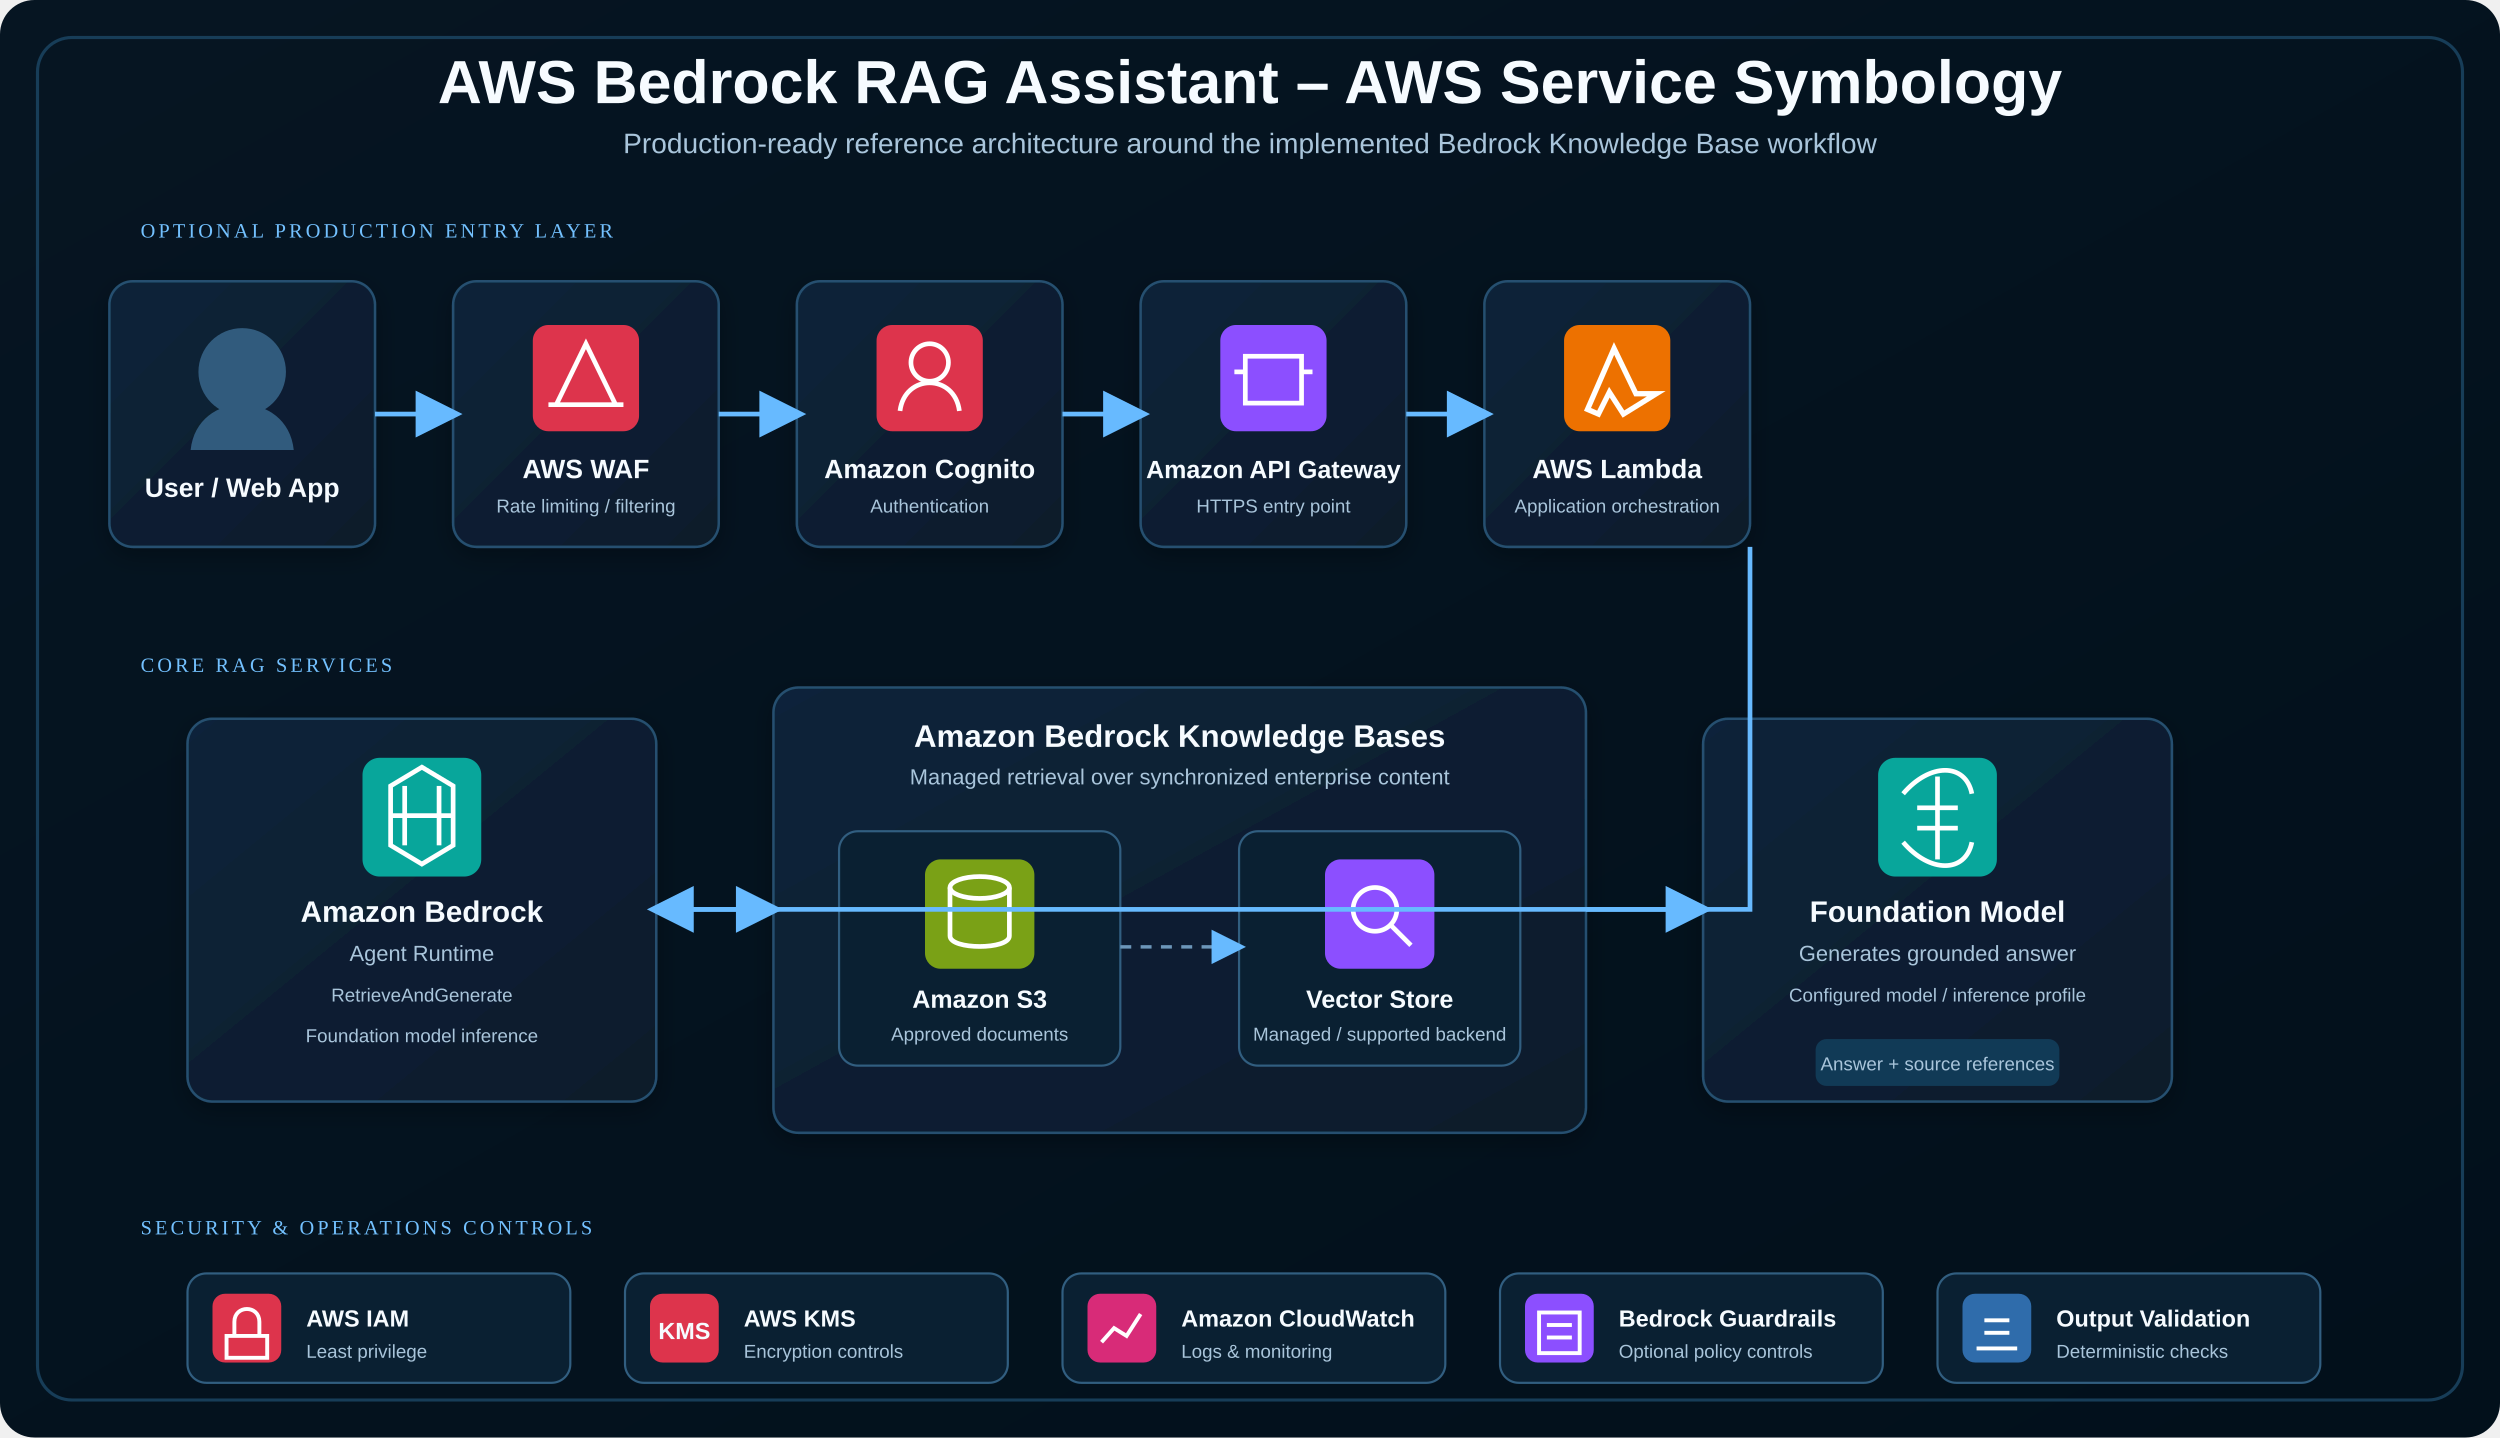
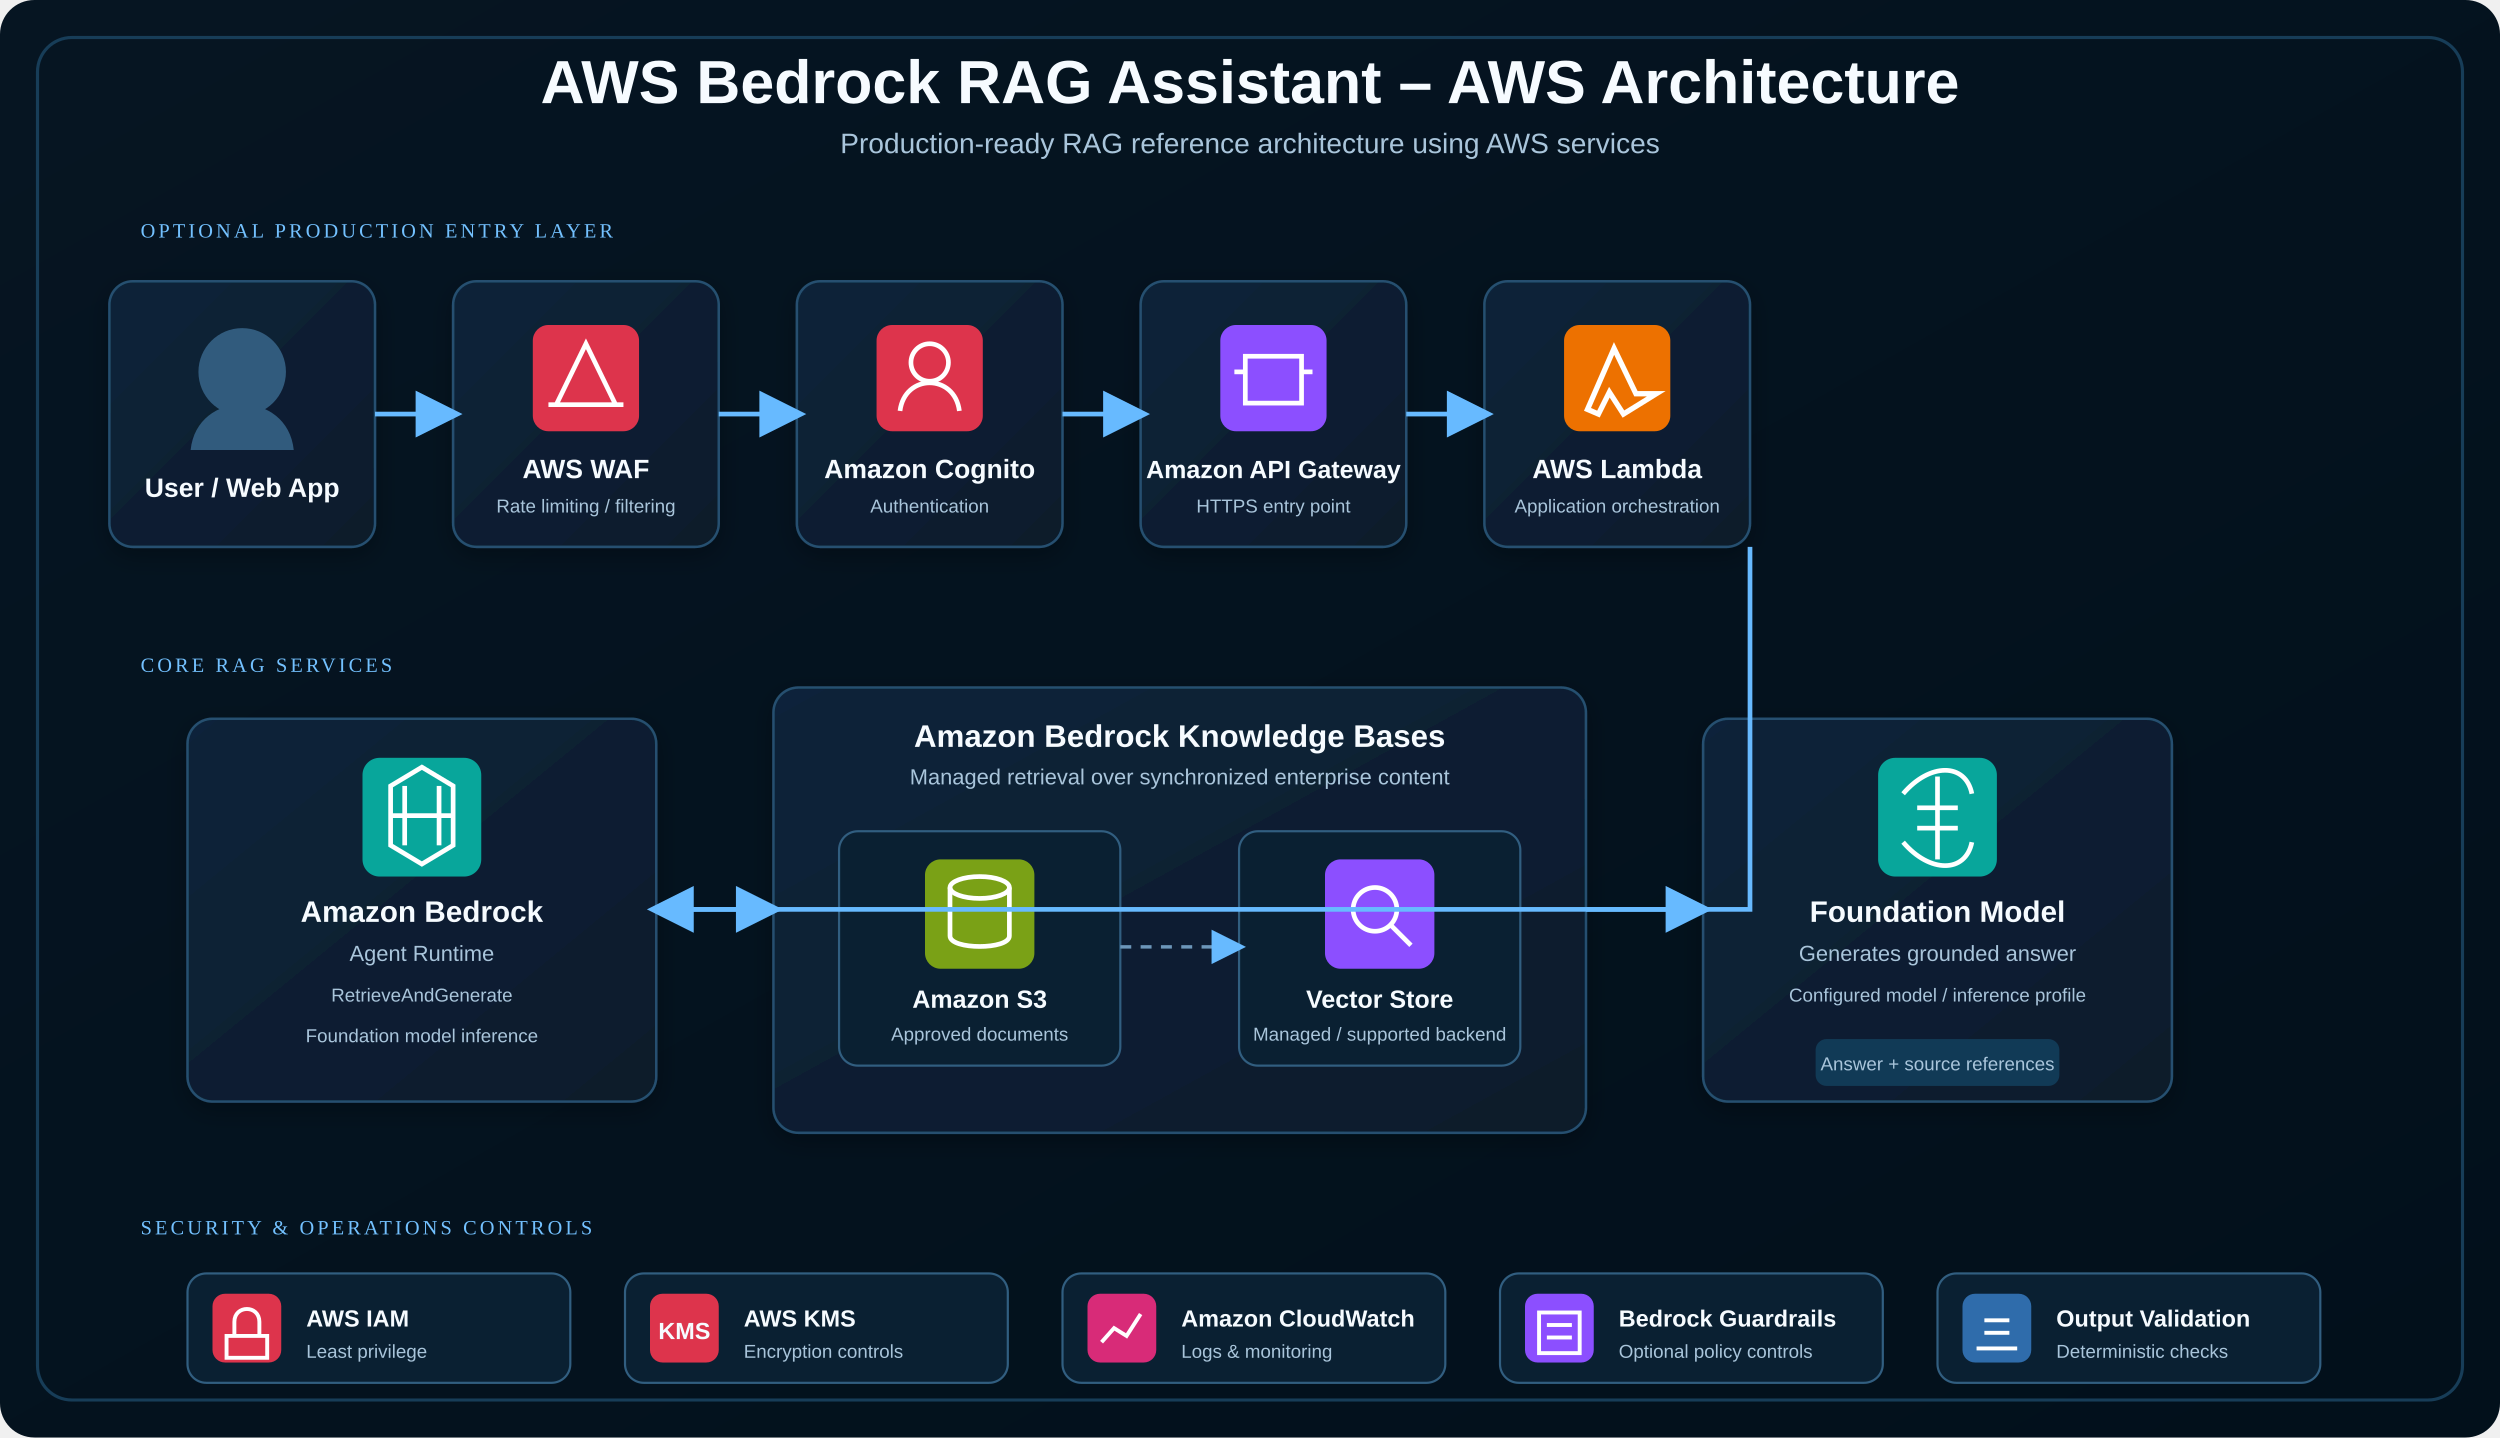
<svg xmlns="http://www.w3.org/2000/svg" width="1600" height="920" viewBox="0 0 1600 920" role="img" aria-labelledby="title desc">
  <defs>
    <linearGradient id="bg" x1="0" y1="0" x2="1" y2="1">
      <stop stop-color="#061522" />
      <stop offset="1" stop-color="#02101b" />
    </linearGradient>
    <linearGradient id="panel" x1="0" y1="0" x2="1" y2="1">
      <stop stop-color="#0b243a" />
      <stop offset="1" stop-color="#071a2b" />
    </linearGradient>
    <filter id="shadow" x="-20%" y="-20%" width="140%" height="140%">
      <feDropShadow dx="0" dy="5" stdDeviation="8" flood-color="#000" flood-opacity=".28" />
    </filter>
    <marker id="arrow" markerWidth="10" markerHeight="10" refX="8" refY="5" orient="auto">
      <path d="M0 0L10 5L0 10Z" fill="#67baff" />
    </marker>
    <style>.t{font-family:Arial,Helvetica,sans-serif;fill:#f6fbff}.m{font-family:Arial,Helvetica,sans-serif;fill:#a9c5db}.h{font-weight:700}.panel{fill:url(#panel);stroke:#26506f;stroke-width:1.6}.soft{fill:#0a2032;stroke:#315e80;stroke-width:1.4}.line{stroke:#67baff;stroke-width:3;fill:none;marker-end:url(#arrow)}.dash{stroke:#6c96b9;stroke-width:2.2;fill:none;stroke-dasharray:7 6;marker-end:url(#arrow)}.small{font-size:14px}.tiny{font-size:12px}.cap{font-size:13px;letter-spacing:2px;fill:#73c1ff}</style>
  </defs>
  <rect width="1600" height="920" rx="22" fill="url(#bg)" />
  <rect x="24" y="24" width="1552" height="872" rx="22" fill="none" stroke="#173d58" stroke-width="2" />
-   <text x="800" y="66" text-anchor="middle" class="t h" font-size="39">AWS Bedrock RAG Assistant – AWS Service Symbology</text>
-   <text x="800" y="98" text-anchor="middle" class="m" font-size="18">Production-ready reference architecture around the implemented Bedrock Knowledge Base workflow</text>
+   <text x="800" y="66" text-anchor="middle" class="t h" font-size="39">AWS Bedrock RAG Assistant – AWS Architecture</text>
+   <text x="800" y="98" text-anchor="middle" class="m" font-size="18">Production-ready RAG reference architecture using AWS services</text>
  <text x="90" y="152" class="cap">OPTIONAL PRODUCTION ENTRY LAYER</text>
  <g transform="translate(70 180)">
    <rect width="170" height="170" rx="15" class="panel" filter="url(#shadow)" />
    <circle cx="85" cy="58" r="28" fill="#315b7d" />
    <path d="M52 108c4-39 62-39 66 0Z" fill="#315b7d" />
    <text x="85" y="138" text-anchor="middle" class="t h" font-size="17">User / Web App</text>
  </g>
  <g transform="translate(290 180)">
    <rect width="170" height="170" rx="15" class="panel" filter="url(#shadow)" />
    <rect x="51" y="28" width="68" height="68" rx="10" fill="#DD344C" />
    <path d="M66 79l19-39 19 39M61 79h48" fill="none" stroke="#fff" stroke-width="3" />
    <text x="85" y="126" text-anchor="middle" class="t h" font-size="17">AWS WAF</text>
    <text x="85" y="148" text-anchor="middle" class="m tiny">Rate limiting / filtering</text>
  </g>
  <g transform="translate(510 180)">
    <rect width="170" height="170" rx="15" class="panel" filter="url(#shadow)" />
    <rect x="51" y="28" width="68" height="68" rx="10" fill="#DD344C" />
    <circle cx="85" cy="52" r="12" fill="none" stroke="#fff" stroke-width="3" />
    <path d="M66 83c3-24 35-24 38 0" fill="none" stroke="#fff" stroke-width="3" />
    <text x="85" y="126" text-anchor="middle" class="t h" font-size="17">Amazon Cognito</text>
    <text x="85" y="148" text-anchor="middle" class="m tiny">Authentication</text>
  </g>
  <g transform="translate(730 180)">
    <rect width="170" height="170" rx="15" class="panel" filter="url(#shadow)" />
    <rect x="51" y="28" width="68" height="68" rx="10" fill="#8C4FFF" />
    <path d="M67 48h36v30H67zM60 58h7m36 0h7m-43 20h36" stroke="#fff" stroke-width="3" fill="none" />
    <text x="85" y="126" text-anchor="middle" class="t h" font-size="16">Amazon API Gateway</text>
    <text x="85" y="148" text-anchor="middle" class="m tiny">HTTPS entry point</text>
  </g>
  <g transform="translate(950 180)">
    <rect width="170" height="170" rx="15" class="panel" filter="url(#shadow)" />
    <rect x="51" y="28" width="68" height="68" rx="10" fill="#ED7100" />
    <path d="M66 82l17-39 14 29h13l-21 13-9-14-7 14z" fill="none" stroke="#fff" stroke-width="3.4" />
    <text x="85" y="126" text-anchor="middle" class="t h" font-size="17">AWS Lambda</text>
    <text x="85" y="148" text-anchor="middle" class="m tiny">Application orchestration</text>
  </g>
  <path d="M240 265H290" class="line" />
  <path d="M460 265H510" class="line" />
  <path d="M680 265H730" class="line" />
  <path d="M900 265H950" class="line" />
  <text x="90" y="430" class="cap">CORE RAG SERVICES</text>
  <g transform="translate(120 460)">
    <rect width="300" height="245" rx="16" class="panel" filter="url(#shadow)" />
    <rect x="112" y="25" width="76" height="76" rx="11" fill="#08A69B" />
    <path d="M130 43l20-12 20 12v38l-20 12-20-12zM139 43v38m22-38v38m-31-19h40" stroke="#fff" stroke-width="3" fill="none" />
    <text x="150" y="130" text-anchor="middle" class="t h" font-size="19">Amazon Bedrock</text>
    <text x="150" y="155" text-anchor="middle" class="m small">Agent Runtime</text>
    <text x="150" y="181" text-anchor="middle" class="m tiny">RetrieveAndGenerate</text>
    <text x="150" y="207" text-anchor="middle" class="m tiny">Foundation model inference</text>
  </g>
  <g transform="translate(495 440)">
    <rect width="520" height="285" rx="16" class="panel" filter="url(#shadow)" />
    <text x="260" y="38" text-anchor="middle" class="t h" font-size="20">Amazon Bedrock Knowledge Bases</text>
    <text x="260" y="62" text-anchor="middle" class="m small">Managed retrieval over synchronized enterprise content</text>
    <rect x="42" y="92" width="180" height="150" rx="12" class="soft" />
    <rect x="97" y="110" width="70" height="70" rx="10" fill="#7AA116" />
    <ellipse cx="132" cy="128" rx="19" ry="7" fill="none" stroke="#fff" stroke-width="3" />
    <path d="M113 128v31c0 9 38 9 38 0v-31" fill="none" stroke="#fff" stroke-width="3" />
    <text x="132" y="205" text-anchor="middle" class="t h" font-size="16">Amazon S3</text>
    <text x="132" y="226" text-anchor="middle" class="m tiny">Approved documents</text>
    <rect x="298" y="92" width="180" height="150" rx="12" class="soft" />
    <rect x="353" y="110" width="70" height="70" rx="10" fill="#8C4FFF" />
    <circle cx="385" cy="142" r="14" fill="none" stroke="#fff" stroke-width="3" />
    <path d="M395 152l13 13" stroke="#fff" stroke-width="3" />
    <text x="388" y="205" text-anchor="middle" class="t h" font-size="16">Vector Store</text>
    <text x="388" y="226" text-anchor="middle" class="m tiny">Managed / supported backend</text>
    <path d="M222 166H298" class="dash" />
  </g>
  <g transform="translate(1090 460)">
    <rect width="300" height="245" rx="16" class="panel" filter="url(#shadow)" />
    <rect x="112" y="25" width="76" height="76" rx="11" fill="#08A69B" />
    <path d="M128 48c17-20 40-20 44 0m-44 31c17 20 40 20 44 0M150 37v53M137 57h26M137 70h26" stroke="#fff" stroke-width="3" fill="none" />
    <text x="150" y="130" text-anchor="middle" class="t h" font-size="19">Foundation Model</text>
    <text x="150" y="155" text-anchor="middle" class="m small">Generates grounded answer</text>
    <text x="150" y="181" text-anchor="middle" class="m tiny">Configured model / inference profile</text>
    <rect x="72" y="205" width="156" height="30" rx="7" fill="#113a56" />
    <text x="150" y="225" text-anchor="middle" class="m tiny">Answer + source references</text>
  </g>
  <path d="M1120 350V582H420" class="line" />
  <path d="M420 582H495" class="line" />
  <path d="M1015 582H1090" class="line" />
  <text x="90" y="790" class="cap">SECURITY &amp; OPERATIONS CONTROLS</text>
  <g transform="translate(120 815)">
    <rect width="245" height="70" rx="12" class="soft" />
    <rect x="16" y="13" width="44" height="44" rx="8" fill="#DD344C" />
    <path d="M25 40h26v14H25zM30 40V31c0-11 16-11 16 0v9" fill="none" stroke="#fff" stroke-width="2.5" />
    <text x="76" y="34" class="t h" font-size="15">AWS IAM</text>
    <text x="76" y="54" class="m tiny">Least privilege</text>
  </g>
  <g transform="translate(400 815)">
    <rect width="245" height="70" rx="12" class="soft" />
    <rect x="16" y="13" width="44" height="44" rx="8" fill="#DD344C" />
    <text x="38" y="42" text-anchor="middle" class="t h" font-size="15">KMS</text>
    <text x="76" y="34" class="t h" font-size="15">AWS KMS</text>
    <text x="76" y="54" class="m tiny">Encryption controls</text>
  </g>
  <g transform="translate(680 815)">
    <rect width="245" height="70" rx="12" class="soft" />
    <rect x="16" y="13" width="44" height="44" rx="8" fill="#D82B78" />
    <path d="M25 44l8-9 8 5 9-14" stroke="#fff" stroke-width="2.5" fill="none" />
    <text x="76" y="34" class="t h" font-size="15">Amazon CloudWatch</text>
    <text x="76" y="54" class="m tiny">Logs &amp; monitoring</text>
  </g>
  <g transform="translate(960 815)">
    <rect width="245" height="70" rx="12" class="soft" />
    <rect x="16" y="13" width="44" height="44" rx="8" fill="#8C4FFF" />
    <path d="M25 25h26v26H25zM30 33h16M30 41h16" stroke="#fff" stroke-width="2.5" fill="none" />
    <text x="76" y="34" class="t h" font-size="15">Bedrock Guardrails</text>
    <text x="76" y="54" class="m tiny">Optional policy controls</text>
  </g>
  <g transform="translate(1240 815)">
    <rect width="245" height="70" rx="12" class="soft" />
    <rect x="16" y="13" width="44" height="44" rx="8" fill="#2f6cab" />
    <path d="M25 48h26M30 30h16M30 38h16" stroke="#fff" stroke-width="2.5" />
    <text x="76" y="34" class="t h" font-size="15">Output Validation</text>
    <text x="76" y="54" class="m tiny">Deterministic checks</text>
  </g>
</svg>
